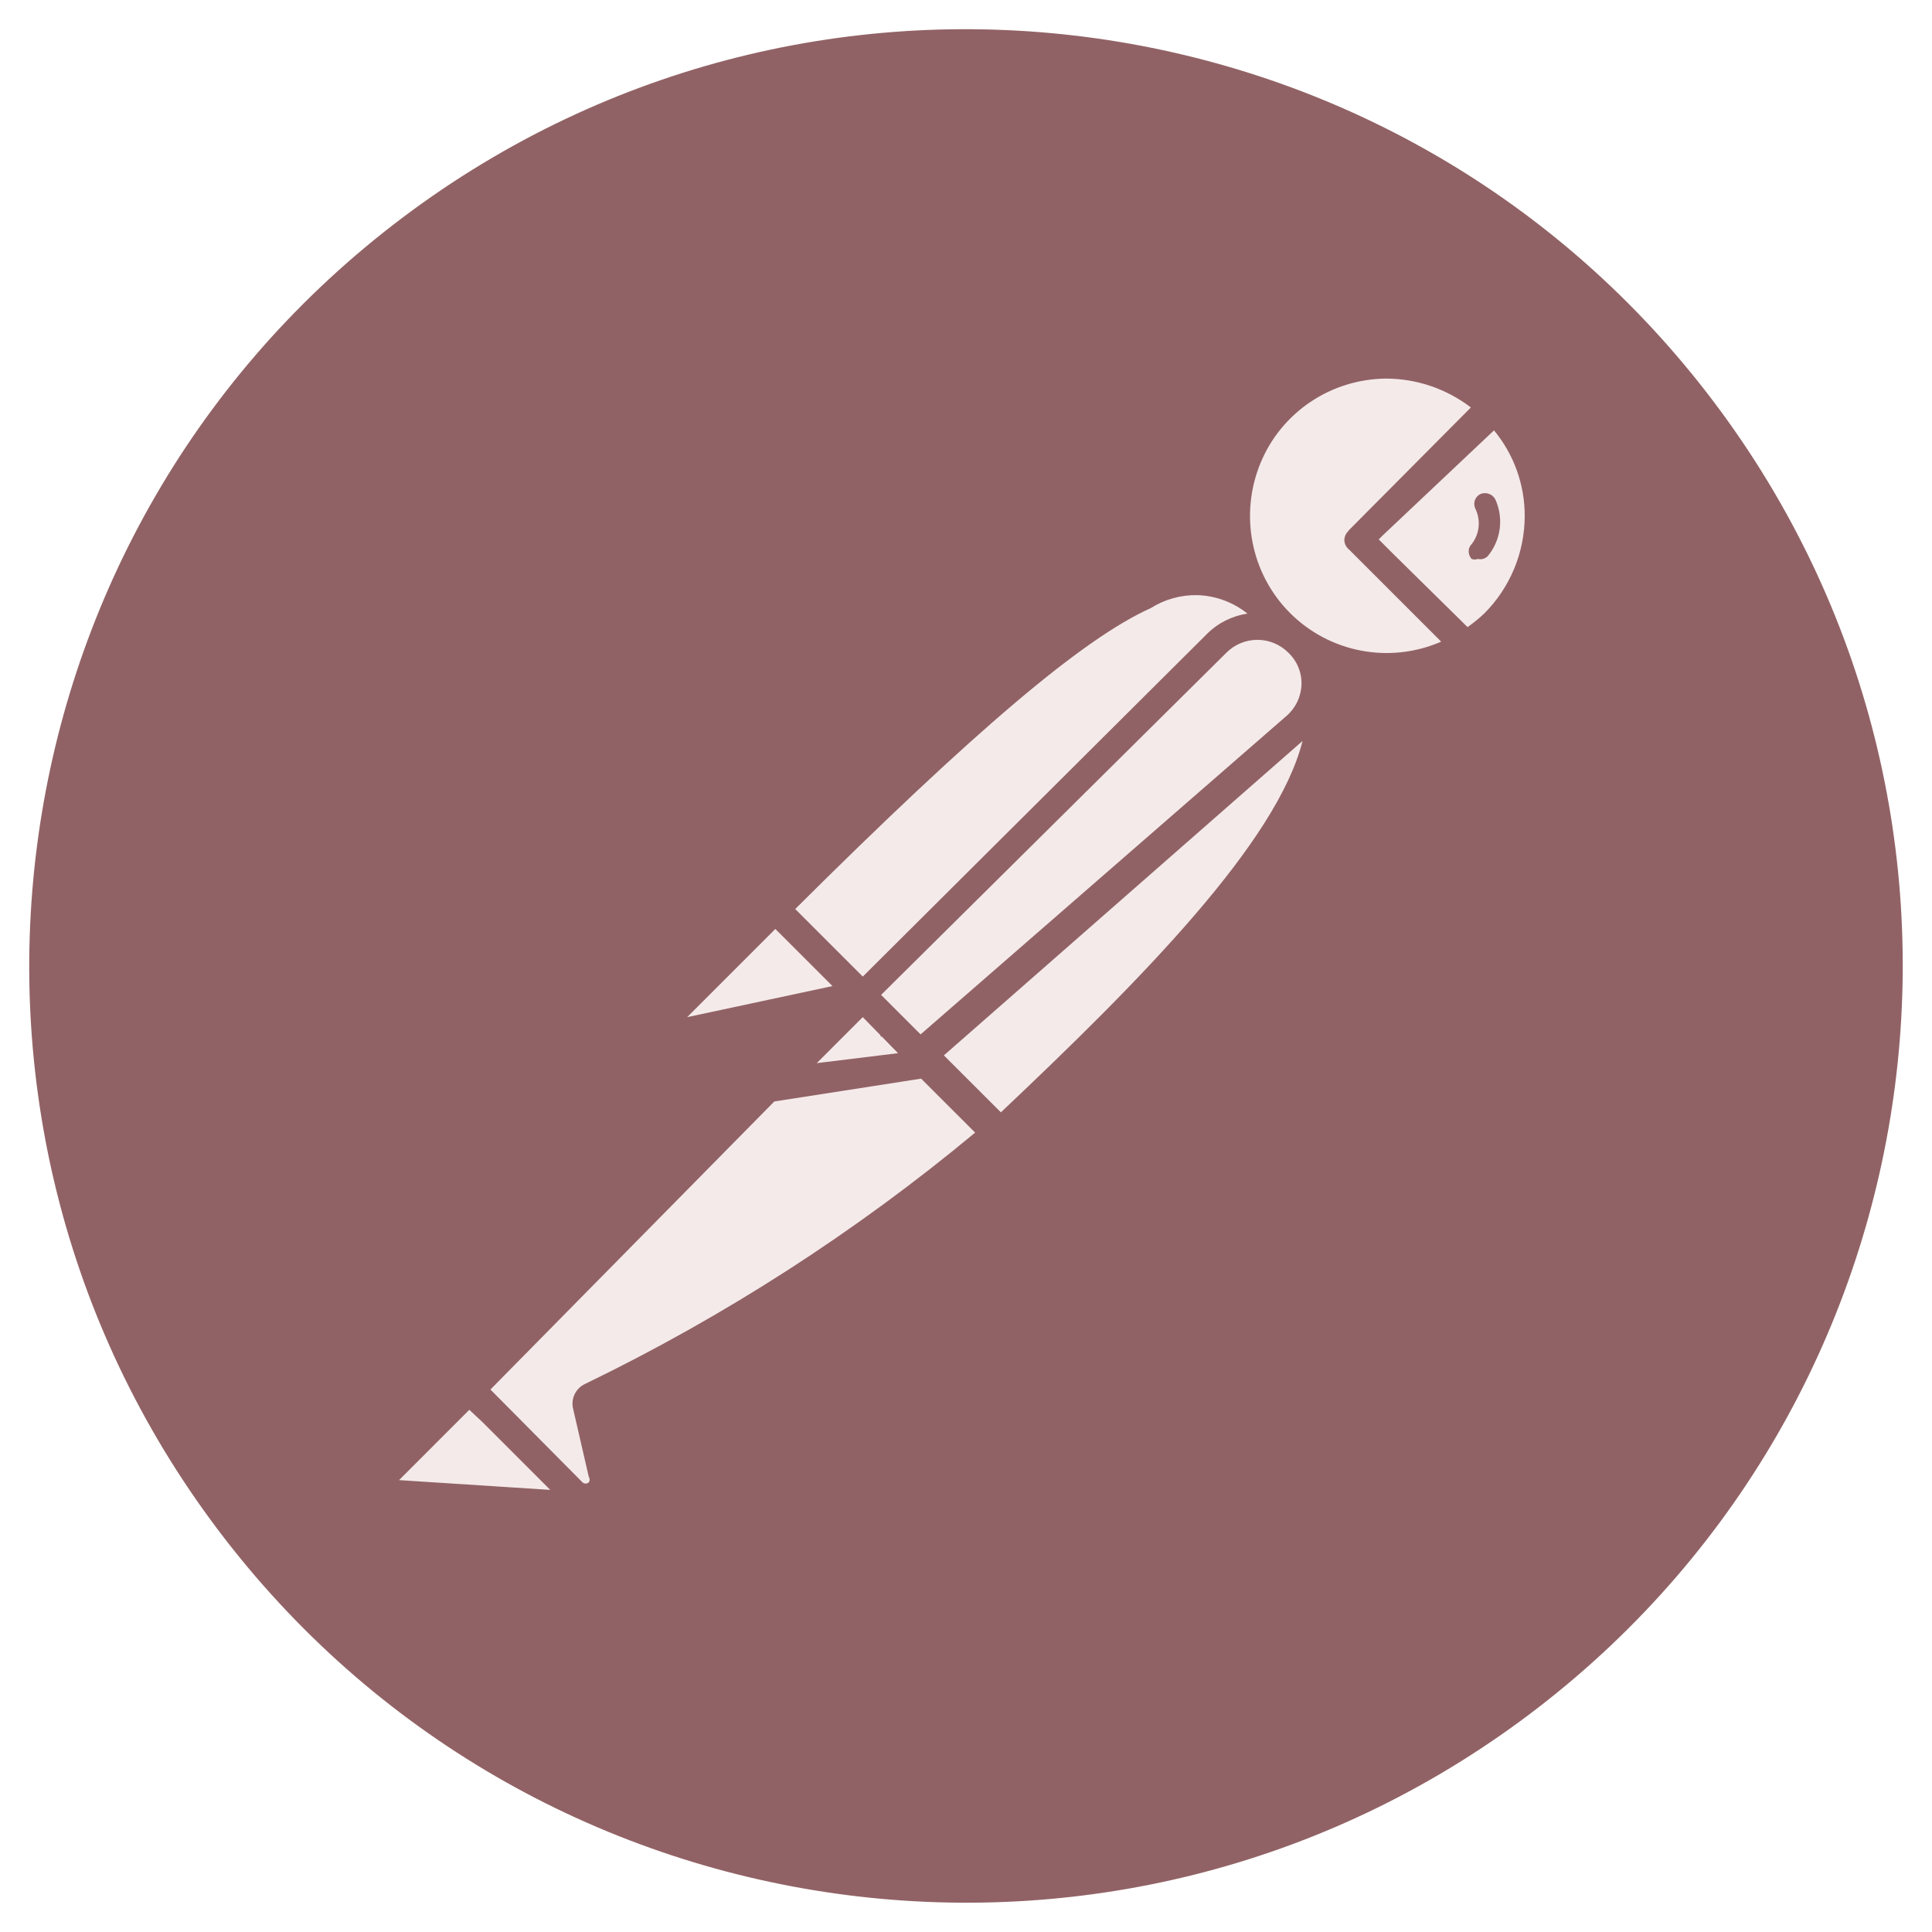
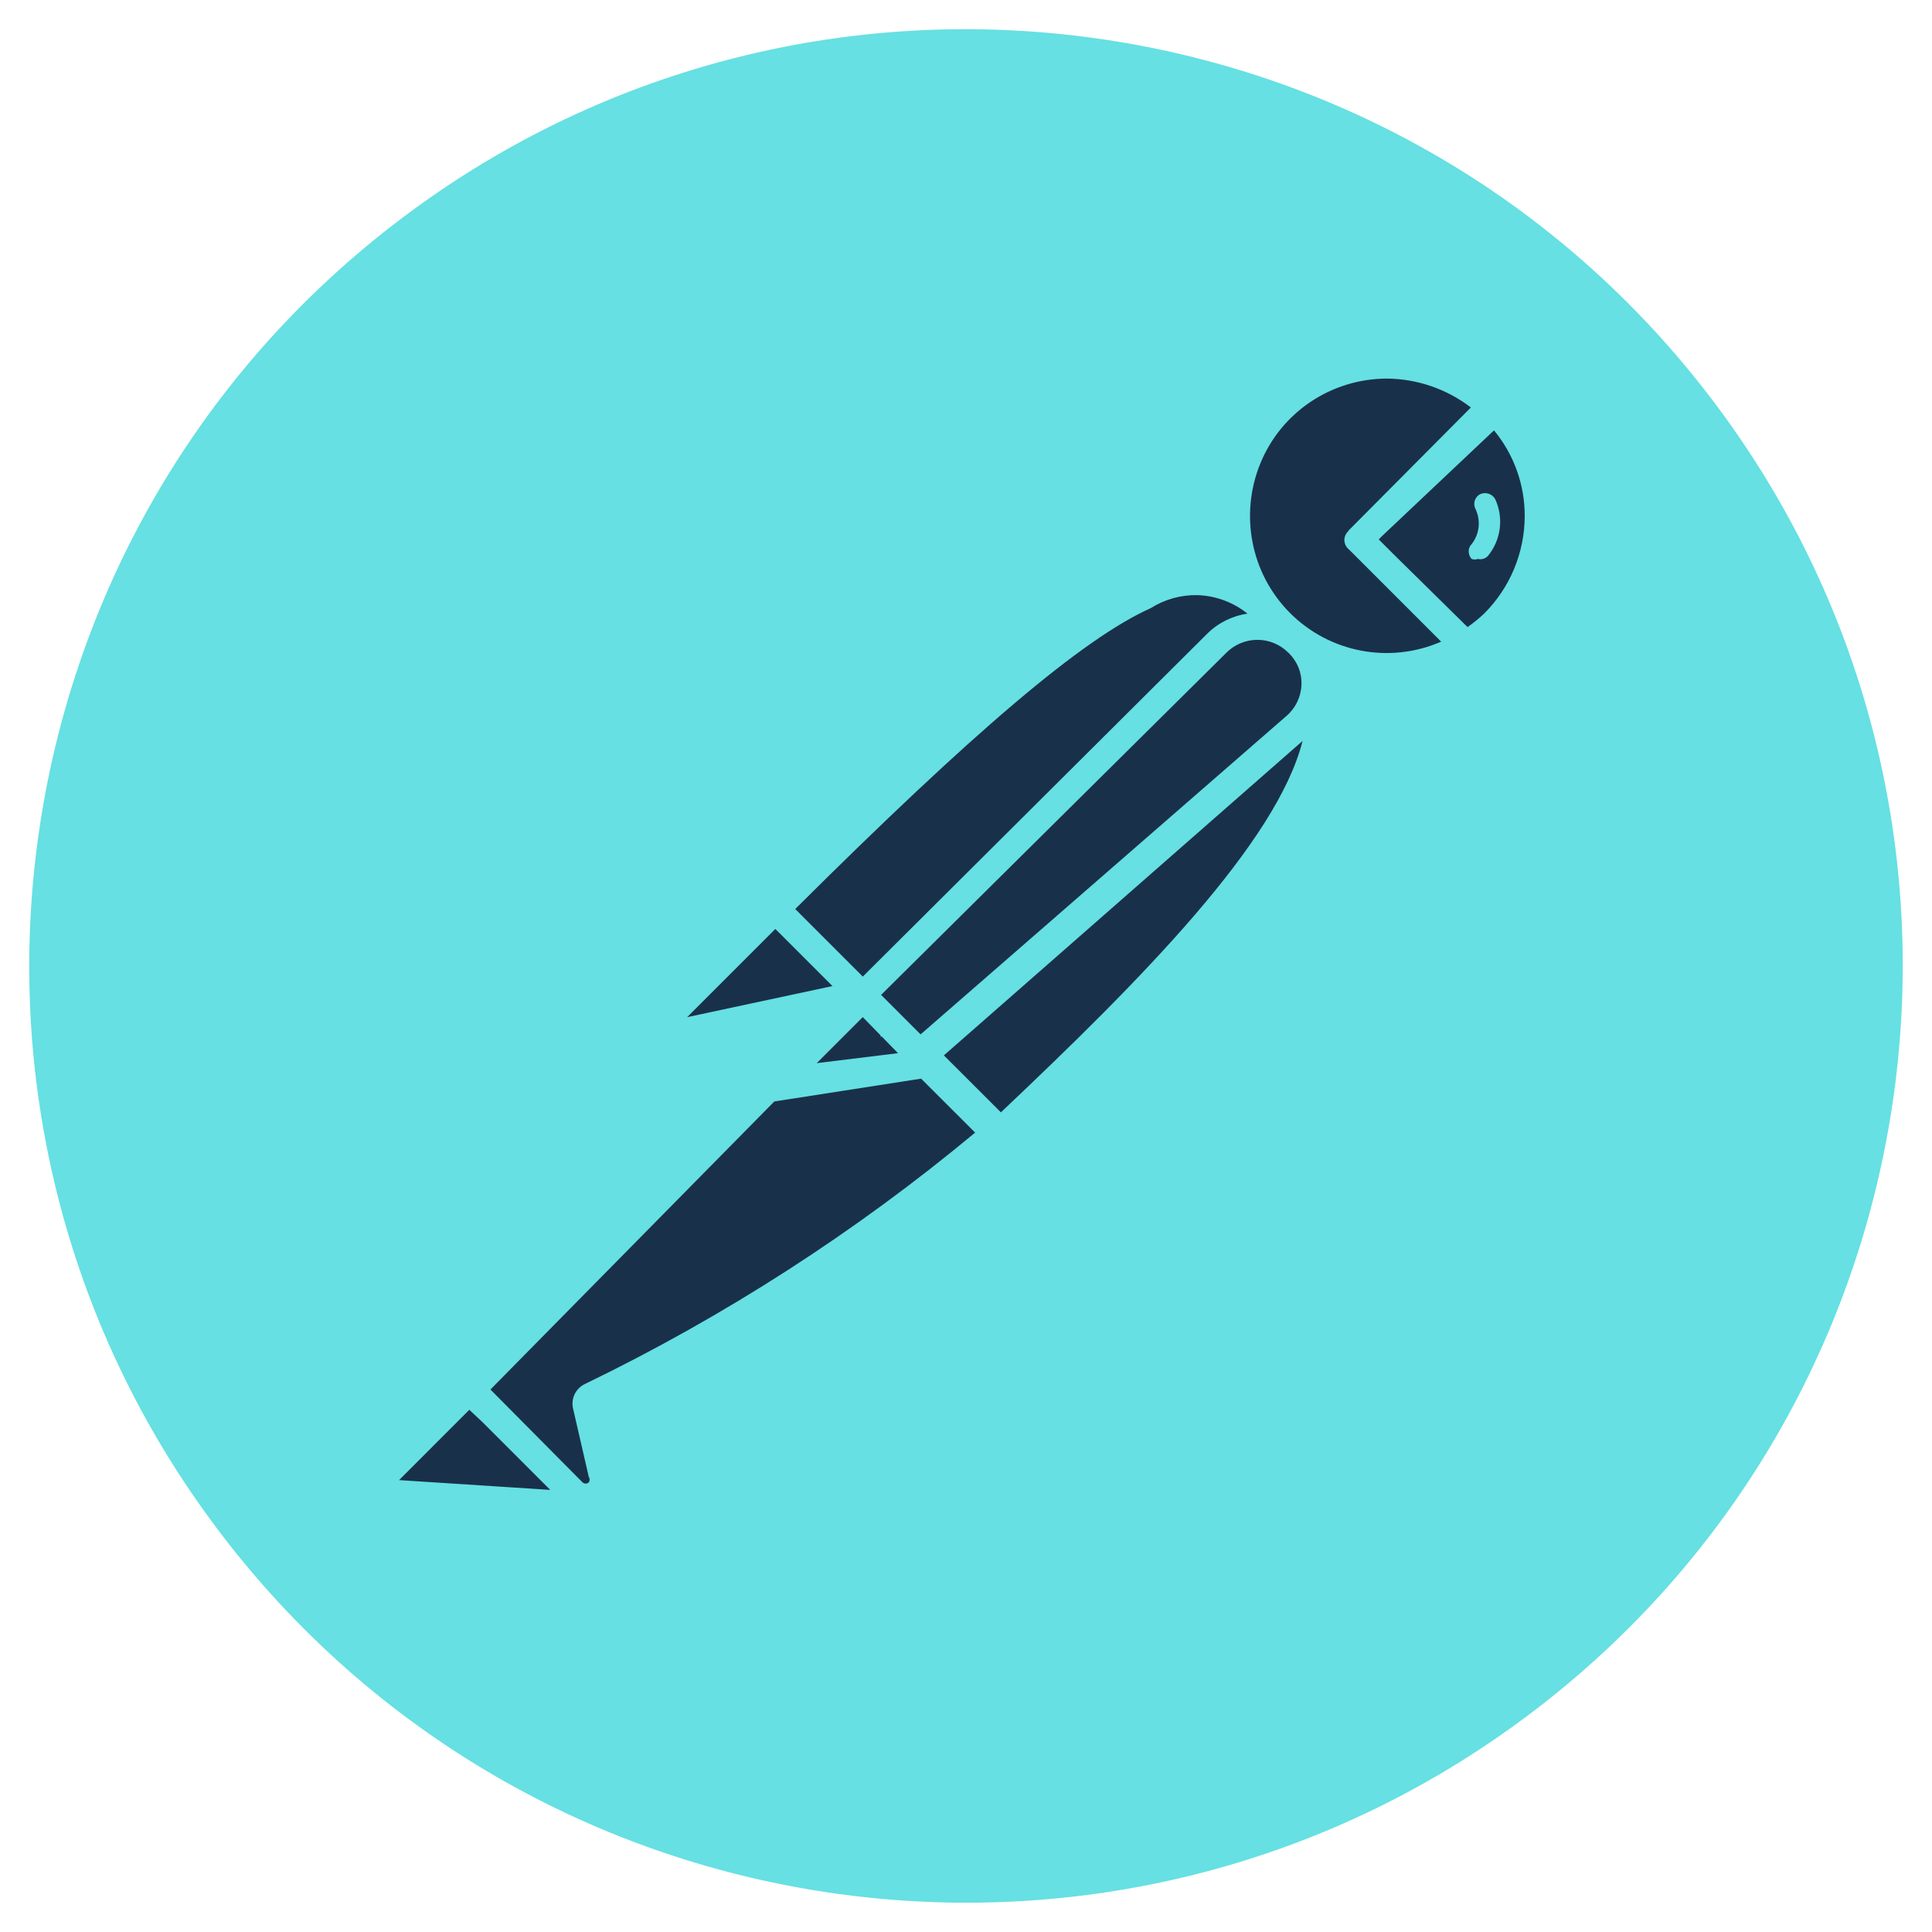
<svg xmlns="http://www.w3.org/2000/svg" width="1em" height="1em" viewBox="0 0 128 128">
-   <path fill="#916265" d="M113.117 26.066C92.168-1.062 53.191-6.07 26.062 14.883c-27.125 20.953-32.128 59.93-11.175 87.055c20.957 27.124 59.937 32.124 87.058 11.167c27.114-20.953 32.118-59.918 11.172-87.039Zm0 0" />
-   <path fill="#f4eaea" d="M91.078 24.164a10.038 10.038 0 0 0-5.781 2.426a10.028 10.028 0 0 0-1.54 13.465a10.028 10.028 0 0 0 13.276 2.715h.002v.001l.156.155a10.63 10.63 0 0 0 1.965-1.45A10.341 10.341 0 0 0 99 27.107v-.002l-8.844 8.789l-.156-.155l8.844-8.793a10.038 10.038 0 0 0-7.766-2.78zM79.434 38.551c-4.24-.007-11.163 4.799-28.067 21.703l.084.086c-.092-.032-.185-.035-.185-.035l-6.364 6.308a1.035 1.035 0 0 0 .93 1.762l10.914-2.328a.307.307 0 0 0 .092-.17l.242.25l-3.72 3.69h-.18l-22.086 22.26l7.086 6.824a1.254 1.254 0 0 0 1.476.149a1.327 1.327 0 0 0 .645-1.356l-1.035-4.5a.534.534 0 0 1 0-.62a117.285 117.285 0 0 0 26.738-17.583l-4.535-4.537l.086-.014l-2.69-2.689l.172-.174l.182.186l-.094.091l7.137 7.293v-.003c13.68-12.954 23.39-23.367 20.865-30.375a3.83 3.83 0 0 0-1.107-2.208v.004a3.778 3.778 0 0 0-.483-.306c-.083-.088-.156-.178-.244-.264l-.066.066a3.778 3.778 0 0 0-.582-.29l.289-.292c-1.796-1.6-3.28-2.924-5.5-2.93zM30.94 92.21l-5.171 5.172v.004a1.03 1.03 0 0 0-.457 1.125a1.035 1.035 0 0 0 .921.789l12.672.875l-7.965-7.965z" />
-   <path fill="#916265" d="M91.95 23.31a11.047 11.047 0 0 0-7.759 3.17a10.988 10.988 0 0 0-2.39 11.641c-4.741-2.03-11.155 1.51-31.106 21.457a.932.932 0 0 0-.037.094a1.242 1.242 0 0 0-.119.062l-6.309 6.364a1.97 1.97 0 0 0-.363 2.324a2.012 2.012 0 0 0 1.707.984l.313-.203l8.424-1.797l-4.03 4.067a.873.873 0 0 0-.054.166l-19.75 19.799a.798.798 0 0 0-.192.238l-5.086 5.09a1.967 1.967 0 0 0-.414 2.043a1.995 1.995 0 0 0 1.656 1.265l12.618.88a1.01 1.01 0 0 0 .52-.415a.886.886 0 0 0 0-1.035l-.026-.025a2.243 2.243 0 0 0 .705-.58a2.237 2.237 0 0 0 .406-1.876l-.984-4.187a126.725 126.725 0 0 0 26.334-16.861a1.091 1.091 0 0 0 .248.103c.254-.019.492-.128.672-.308c13.55-12.83 21.515-21.622 21.515-28.602a8.03 8.03 0 0 0-.431-2.85a10.957 10.957 0 0 0 3.845.83l-.015.004a11.219 11.219 0 0 0 5.183-1.45a.775.775 0 0 0 .004.001a.835.835 0 0 0 .617-.055a9.398 9.398 0 0 0 2.07-1.652a10.873 10.873 0 0 0 3.258-7.758a10.873 10.873 0 0 0-3.257-7.758a.93.93 0 0 0-.118-.091a11.045 11.045 0 0 0-7.656-3.078zm-.087 1.772a9.27 9.27 0 0 1 5.586 1.914l-8.068 8.117a.84.84 0 0 0-.076.098a.83.83 0 0 0-.239.55a.832.832 0 0 0 .313.65h.002l6.1 6.1a9.044 9.044 0 0 1-10.028-1.913c-2.586-2.6-3.336-6.504-1.953-9.891c1.383-3.39 4.68-5.605 8.363-5.625zm7.12 3.432a8.87 8.87 0 0 1 2.033 5.674a9.15 9.15 0 0 1-2.688 6.464a9.989 9.989 0 0 1-1.098.895L92.307 36.7l-.963-.963l.265-.265l7.373-6.96zm-.366 4.193a.777.777 0 0 0-.55.031a.731.731 0 0 0-.36.426a.73.73 0 0 0 .05.559a2.226 2.226 0 0 1-.257 2.328a.64.64 0 0 0-.195.488c.004.184.07.36.195.492a.58.58 0 0 0 .414 0a.68.68 0 0 0 .672-.207a3.573 3.573 0 0 0 .465-3.777v.004a.777.777 0 0 0-.434-.344zM79.34 39.43a5.584 5.584 0 0 1 3.31 1.226a4.756 4.756 0 0 0-2.681 1.34L57.162 64.701l-4.476-4.476c11.828-11.772 19.06-17.921 23.556-19.936a5.584 5.584 0 0 1 3.098-.86zm3.965 2.96a2.895 2.895 0 0 1 2.043.844a2.786 2.786 0 0 1 .879 2.121a2.869 2.869 0 0 1-.985 2.07l-24.25 21.106l-2.617-2.617l22.887-22.68a2.895 2.895 0 0 1 2.043-.843zm2.994 6.698c-1.69 6.702-10.647 15.783-19.987 24.607l-3.777-3.773L86.3 49.088zM51.367 61.547l.274.27l3.513 3.513l-9.63 2.06l5.843-5.843zm5.793 5.84l.004.004l1.168 1.195a1.086 1.086 0 0 0 .018.084l.078.012l.248.254l.82.84l-5.385.66l3.05-3.05zm3.867 4.076l3.578 3.576A126.992 126.992 0 0 1 38.75 91.695a1.44 1.44 0 0 0-.777 1.653l1.035 4.5a.31.31 0 0 1 0 .363a.31.31 0 0 1-.414 0l-6.102-6.152L51.3 72.975l9.728-1.512zm-29.933 21.94l.869.814l4.492 4.492l-10.016-.648l4.655-4.659z" />
+   <path fill="#66e0e2" d="M113.117 26.066C92.168-1.062 53.191-6.07 26.062 14.883c-27.125 20.953-32.128 59.93-11.175 87.055c20.957 27.124 59.937 32.124 87.058 11.167c27.114-20.953 32.118-59.918 11.172-87.039Zm0 0" />
+   <path fill="rgb(25, 48, 75)" d="M91.078 24.164a10.038 10.038 0 0 0-5.781 2.426a10.028 10.028 0 0 0-1.54 13.465a10.028 10.028 0 0 0 13.276 2.715h.002v.001l.156.155a10.63 10.63 0 0 0 1.965-1.45A10.341 10.341 0 0 0 99 27.107v-.002l-8.844 8.789l-.156-.155l8.844-8.793a10.038 10.038 0 0 0-7.766-2.78zM79.434 38.551c-4.24-.007-11.163 4.799-28.067 21.703l.084.086c-.092-.032-.185-.035-.185-.035l-6.364 6.308a1.035 1.035 0 0 0 .93 1.762l10.914-2.328a.307.307 0 0 0 .092-.17l.242.25l-3.72 3.69h-.18l-22.086 22.26l7.086 6.824a1.254 1.254 0 0 0 1.476.149a1.327 1.327 0 0 0 .645-1.356l-1.035-4.5a.534.534 0 0 1 0-.62a117.285 117.285 0 0 0 26.738-17.583l-4.535-4.537l.086-.014l-2.69-2.689l.172-.174l.182.186l-.094.091l7.137 7.293v-.003c13.68-12.954 23.39-23.367 20.865-30.375a3.83 3.83 0 0 0-1.107-2.208v.004a3.778 3.778 0 0 0-.483-.306c-.083-.088-.156-.178-.244-.264l-.066.066a3.778 3.778 0 0 0-.582-.29l.289-.292c-1.796-1.6-3.28-2.924-5.5-2.93zM30.94 92.21l-5.171 5.172v.004a1.03 1.03 0 0 0-.457 1.125a1.035 1.035 0 0 0 .921.789l12.672.875l-7.965-7.965z" />
+   <path fill="#66e0e2" d="M91.95 23.31a11.047 11.047 0 0 0-7.759 3.17a10.988 10.988 0 0 0-2.39 11.641c-4.741-2.03-11.155 1.51-31.106 21.457a.932.932 0 0 0-.037.094a1.242 1.242 0 0 0-.119.062l-6.309 6.364a1.97 1.97 0 0 0-.363 2.324a2.012 2.012 0 0 0 1.707.984l.313-.203l8.424-1.797l-4.03 4.067a.873.873 0 0 0-.054.166l-19.75 19.799a.798.798 0 0 0-.192.238l-5.086 5.09a1.967 1.967 0 0 0-.414 2.043a1.995 1.995 0 0 0 1.656 1.265l12.618.88a1.01 1.01 0 0 0 .52-.415a.886.886 0 0 0 0-1.035l-.026-.025a2.243 2.243 0 0 0 .705-.58a2.237 2.237 0 0 0 .406-1.876l-.984-4.187a126.725 126.725 0 0 0 26.334-16.861a1.091 1.091 0 0 0 .248.103c.254-.019.492-.128.672-.308c13.55-12.83 21.515-21.622 21.515-28.602a8.03 8.03 0 0 0-.431-2.85a10.957 10.957 0 0 0 3.845.83l-.015.004a11.219 11.219 0 0 0 5.183-1.45a.775.775 0 0 0 .004.001a.835.835 0 0 0 .617-.055a9.398 9.398 0 0 0 2.07-1.652a10.873 10.873 0 0 0 3.258-7.758a10.873 10.873 0 0 0-3.257-7.758a.93.93 0 0 0-.118-.091a11.045 11.045 0 0 0-7.656-3.078zm-.087 1.772a9.27 9.27 0 0 1 5.586 1.914l-8.068 8.117a.84.84 0 0 0-.076.098a.83.83 0 0 0-.239.55a.832.832 0 0 0 .313.65h.002l6.1 6.1a9.044 9.044 0 0 1-10.028-1.913c-2.586-2.6-3.336-6.504-1.953-9.891c1.383-3.39 4.68-5.605 8.363-5.625zm7.12 3.432a8.87 8.87 0 0 1 2.033 5.674a9.15 9.15 0 0 1-2.688 6.464a9.989 9.989 0 0 1-1.098.895L92.307 36.7l-.963-.963l.265-.265l7.373-6.96zm-.366 4.193a.777.777 0 0 0-.55.031a.731.731 0 0 0-.36.426a.73.73 0 0 0 .05.559a2.226 2.226 0 0 1-.257 2.328a.64.64 0 0 0-.195.488c.004.184.07.36.195.492a.58.58 0 0 0 .414 0a.68.68 0 0 0 .672-.207a3.573 3.573 0 0 0 .465-3.777v.004a.777.777 0 0 0-.434-.344zM79.34 39.43a5.584 5.584 0 0 1 3.31 1.226a4.756 4.756 0 0 0-2.681 1.34L57.162 64.701l-4.476-4.476c11.828-11.772 19.06-17.921 23.556-19.936a5.584 5.584 0 0 1 3.098-.86zm3.965 2.96a2.895 2.895 0 0 1 2.043.844a2.786 2.786 0 0 1 .879 2.121a2.869 2.869 0 0 1-.985 2.07l-24.25 21.106l-2.617-2.617l22.887-22.68a2.895 2.895 0 0 1 2.043-.843zm2.994 6.698c-1.69 6.702-10.647 15.783-19.987 24.607l-3.777-3.773L86.3 49.088zM51.367 61.547l.274.27l3.513 3.513l-9.63 2.06l5.843-5.843zm5.793 5.84l.004.004l1.168 1.195a1.086 1.086 0 0 0 .018.084l.078.012l.248.254l.82.84l-5.385.66l3.05-3.05zm3.867 4.076l3.578 3.576A126.992 126.992 0 0 1 38.75 91.695a1.44 1.44 0 0 0-.777 1.653l1.035 4.5a.31.31 0 0 1 0 .363a.31.31 0 0 1-.414 0l-6.102-6.152L51.3 72.975l9.728-1.512zm-29.933 21.94l.869.814l4.492 4.492l-10.016-.648l4.655-4.659z" />
</svg>
